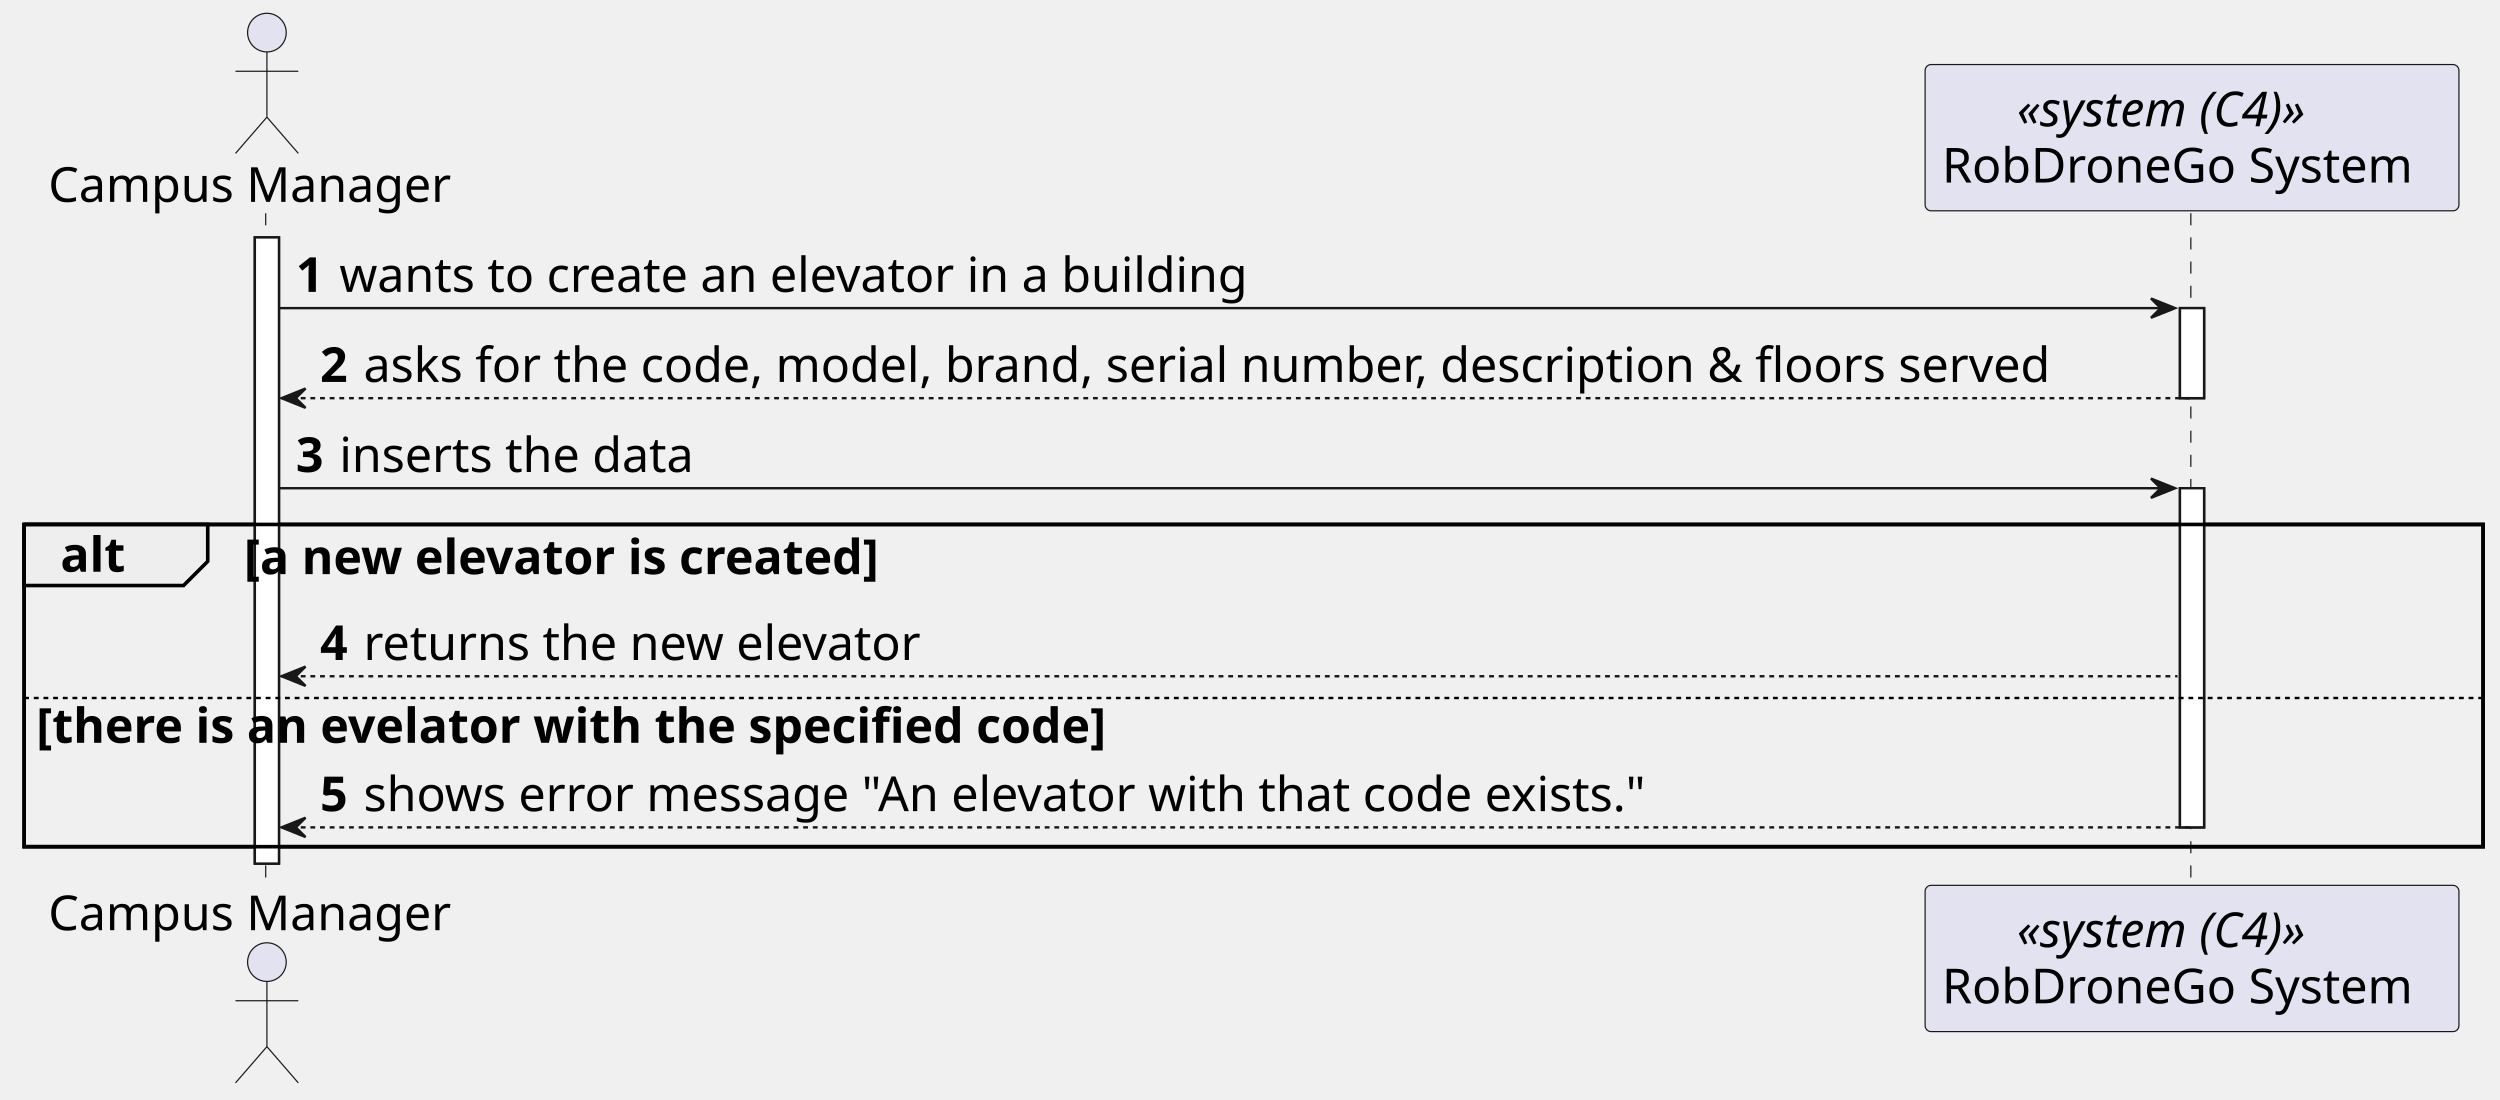
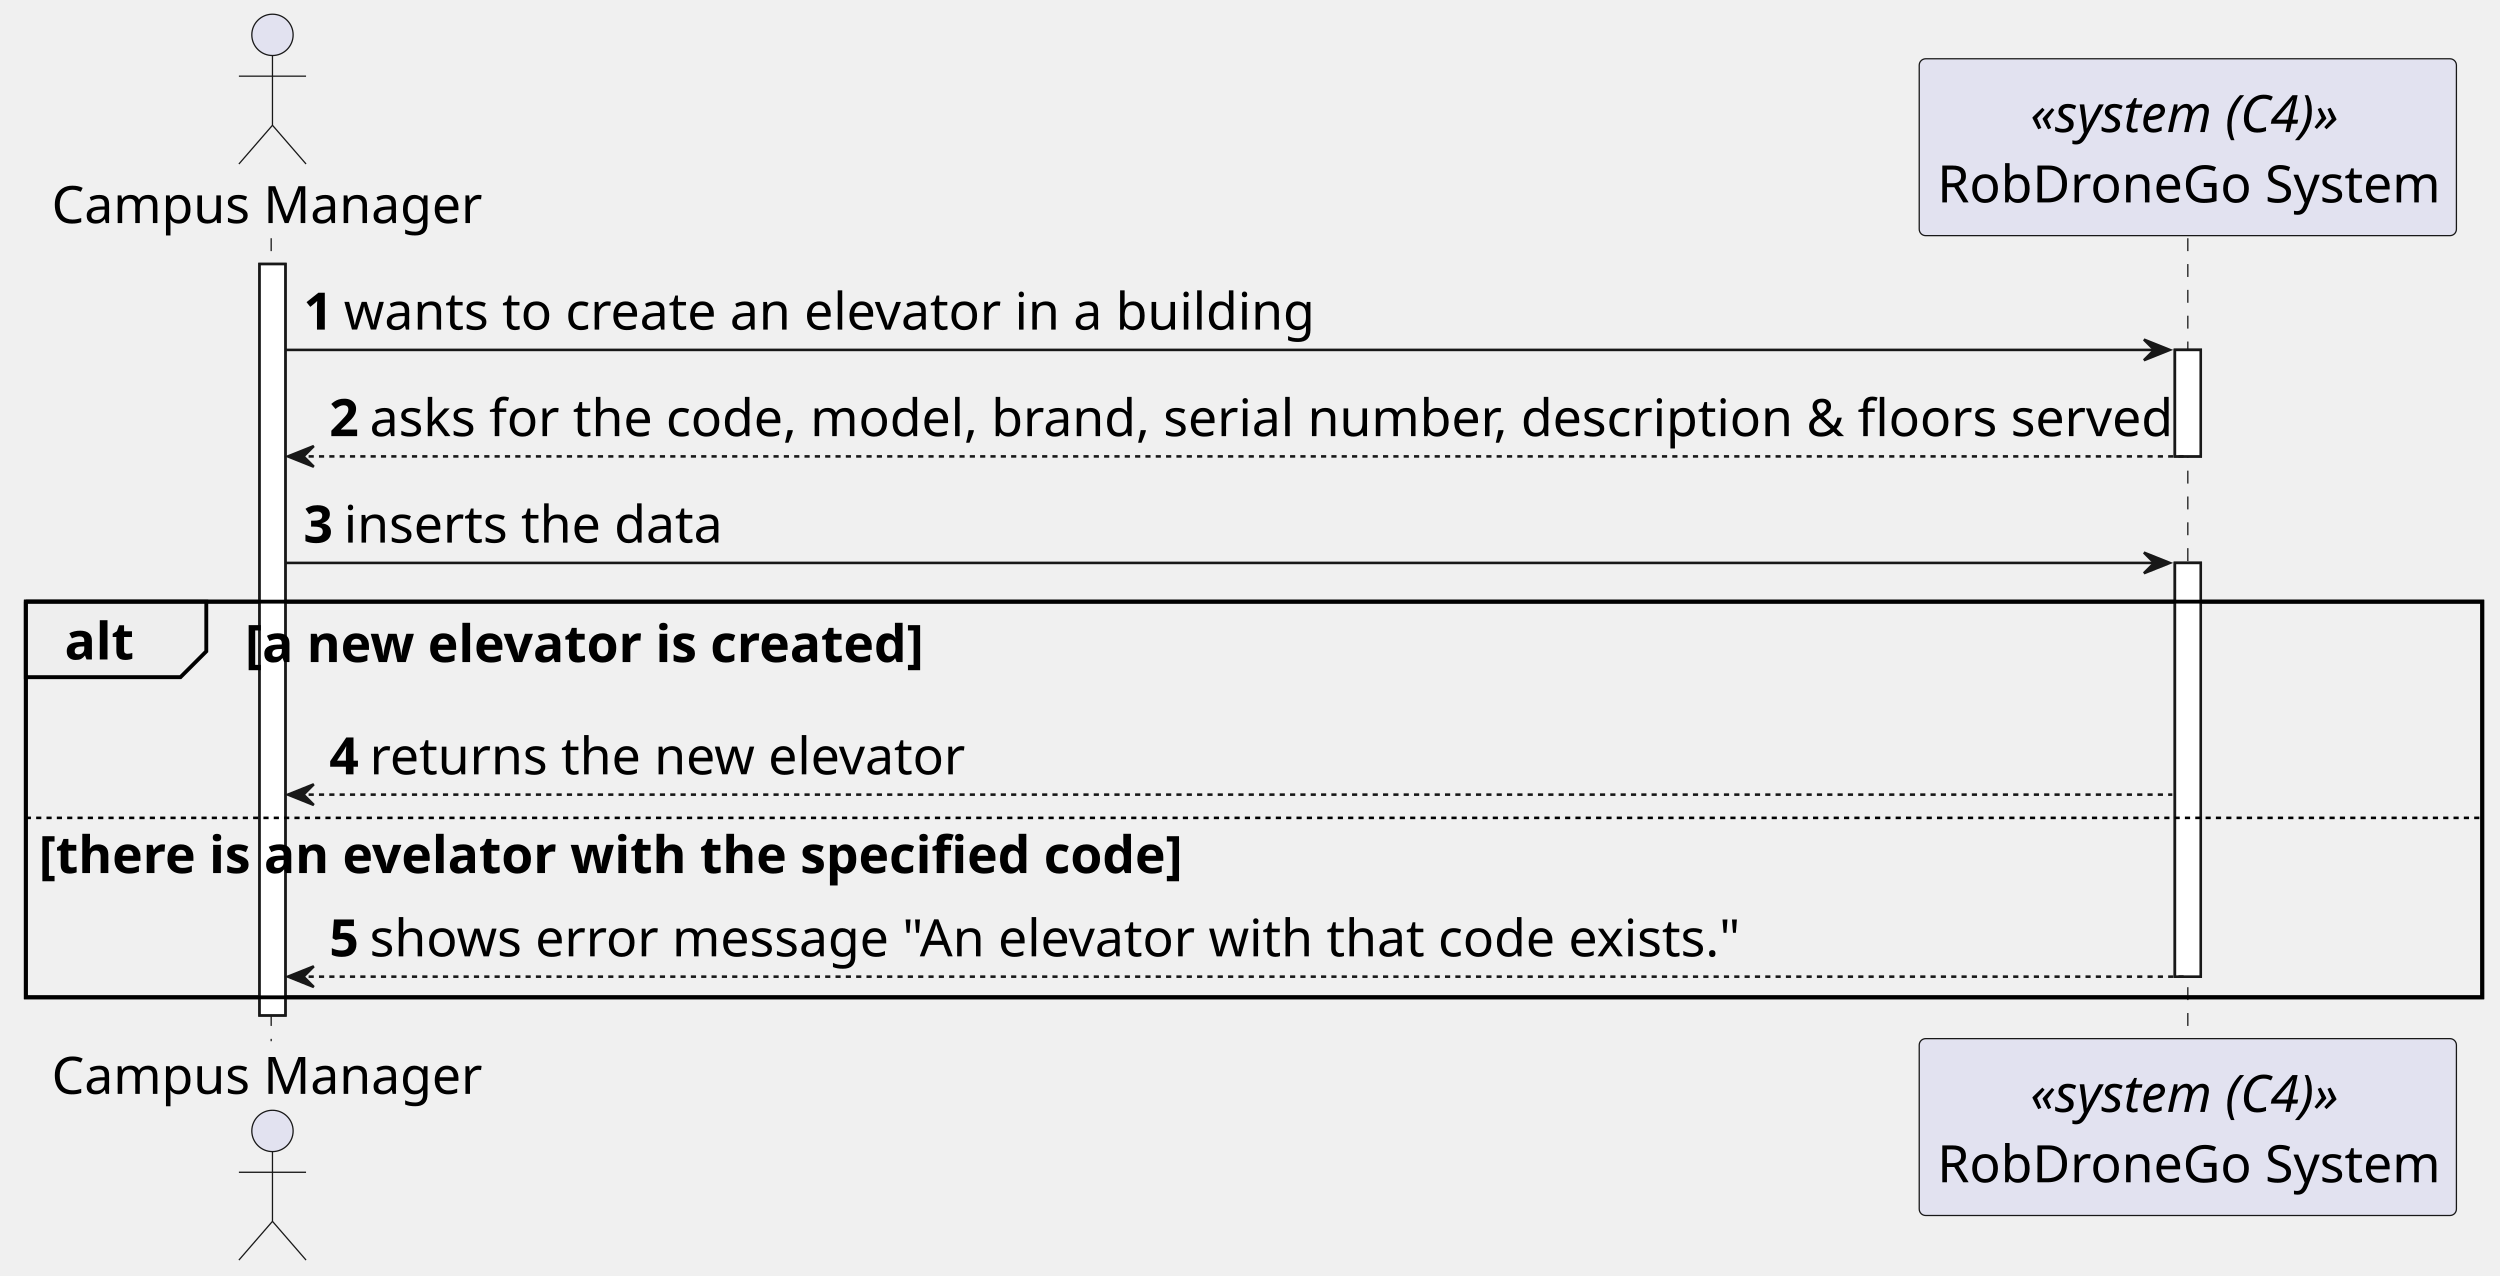
- <svg xmlns="http://www.w3.org/2000/svg" contentStyleType="text/css" height="455px" preserveAspectRatio="none" style="width:1035px;height:455px;background:#FFFFFF;" version="1.1" viewBox="0 0 1035 455" width="1035px" zoomAndPan="magnify">
+ <svg xmlns="http://www.w3.org/2000/svg" contentStyleType="text/css" height="494px" preserveAspectRatio="none" style="width:968px;height:494px;background:#FFFFFF;" version="1.1" viewBox="0 0 968 494" width="968px" zoomAndPan="magnify">
  <defs />
  <g>
-     <rect fill="#FFFFFF" height="259.25" style="stroke:#181818;stroke-width:1.0;" width="10" x="105.5" y="98.281" />
-     <rect fill="#FFFFFF" height="37.281" style="stroke:#181818;stroke-width:1.0;" width="10" x="902.5" y="127.562" />
-     <rect fill="#FFFFFF" height="140.406" style="stroke:#181818;stroke-width:1.0;" width="10" x="902.5" y="202.125" />
-     <rect fill="none" height="133.406" style="stroke:#000000;stroke-width:1.5;" width="1018" x="10" y="217.125" />
-     <line style="stroke:#181818;stroke-width:0.5;stroke-dasharray:5.0,5.0;" x1="110" x2="110" y1="88.281" y2="367.531" />
-     <line style="stroke:#181818;stroke-width:0.5;stroke-dasharray:5.0,5.0;" x1="907" x2="907" y1="88.281" y2="367.531" />
-     <text fill="#000000" font-family="sans-serif" font-size="20" lengthAdjust="spacing" textLength="175" x="20" y="83.564">Campus Manager</text>
-     <ellipse cx="110.5" cy="13.5" fill="#E2E2F0" rx="8" ry="8" style="stroke:#181818;stroke-width:0.5;" />
-     <path d="M110.5,21.5 L110.5,48.5 M97.5,29.5 L123.5,29.5 M110.5,48.5 L97.5,63.5 M110.5,48.5 L123.5,63.5 " fill="none" style="stroke:#181818;stroke-width:0.5;" />
-     <text fill="#000000" font-family="sans-serif" font-size="20" lengthAdjust="spacing" textLength="175" x="20" y="385.096">Campus Manager</text>
-     <ellipse cx="110.5" cy="398.312" fill="#E2E2F0" rx="8" ry="8" style="stroke:#181818;stroke-width:0.5;" />
-     <path d="M110.5,406.312 L110.5,433.312 M97.5,414.312 L123.5,414.312 M110.5,433.312 L97.5,448.312 M110.5,433.312 L123.5,448.312 " fill="none" style="stroke:#181818;stroke-width:0.5;" />
-     <rect fill="#E2E2F0" height="60.562" rx="2.5" ry="2.5" style="stroke:#181818;stroke-width:0.5;" width="221" x="797" y="26.719" />
-     <text fill="#000000" font-family="sans-serif" font-size="20" font-style="italic" lengthAdjust="spacing" textLength="145" x="835" y="52.283">«system (C4)»</text>
-     <text fill="#000000" font-family="sans-serif" font-size="20" lengthAdjust="spacing" textLength="207" x="804" y="75.564">RobDroneGo System</text>
-     <rect fill="#E2E2F0" height="60.562" rx="2.5" ry="2.5" style="stroke:#181818;stroke-width:0.5;" width="221" x="797" y="366.531" />
-     <text fill="#000000" font-family="sans-serif" font-size="20" font-style="italic" lengthAdjust="spacing" textLength="145" x="835" y="392.096">«system (C4)»</text>
-     <text fill="#000000" font-family="sans-serif" font-size="20" lengthAdjust="spacing" textLength="207" x="804" y="415.377">RobDroneGo System</text>
-     <rect fill="#FFFFFF" height="259.25" style="stroke:#181818;stroke-width:1.0;" width="10" x="105.5" y="98.281" />
-     <rect fill="#FFFFFF" height="37.281" style="stroke:#181818;stroke-width:1.0;" width="10" x="902.5" y="127.562" />
-     <rect fill="#FFFFFF" height="140.406" style="stroke:#181818;stroke-width:1.0;" width="10" x="902.5" y="202.125" />
-     <polygon fill="#181818" points="890.5,123.562,900.5,127.562,890.5,131.562,894.5,127.562" style="stroke:#181818;stroke-width:1.0;" />
-     <line style="stroke:#181818;stroke-width:1.0;" x1="115.5" x2="896.5" y1="127.562" y2="127.562" />
-     <text fill="#000000" font-family="sans-serif" font-size="20" font-weight="bold" lengthAdjust="spacing" textLength="14" x="122.5" y="120.846">1</text>
-     <text fill="#000000" font-family="sans-serif" font-size="20" lengthAdjust="spacing" textLength="405" x="140.5" y="120.846">wants to create an elevator in a building</text>
-     <polygon fill="#181818" points="126.5,160.844,116.5,164.844,126.5,168.844,122.5,164.844" style="stroke:#181818;stroke-width:1.0;" />
-     <line style="stroke:#181818;stroke-width:1.0;stroke-dasharray:2.0,2.0;" x1="120.5" x2="906.5" y1="164.844" y2="164.844" />
-     <text fill="#000000" font-family="sans-serif" font-size="20" font-weight="bold" lengthAdjust="spacing" textLength="14" x="132.5" y="158.127">2</text>
-     <text fill="#000000" font-family="sans-serif" font-size="20" lengthAdjust="spacing" textLength="745" x="150.5" y="158.127">asks for the code, model, brand, serial number, description &amp; floors served</text>
-     <polygon fill="#181818" points="890.5,198.125,900.5,202.125,890.5,206.125,894.5,202.125" style="stroke:#181818;stroke-width:1.0;" />
-     <line style="stroke:#181818;stroke-width:1.0;" x1="115.5" x2="896.5" y1="202.125" y2="202.125" />
-     <text fill="#000000" font-family="sans-serif" font-size="20" font-weight="bold" lengthAdjust="spacing" textLength="14" x="122.5" y="195.408">3</text>
-     <text fill="#000000" font-family="sans-serif" font-size="20" lengthAdjust="spacing" textLength="157" x="140.5" y="195.408">inserts the data</text>
-     <path d="M10,217.125 L86,217.125 L86,232.406 L76,242.406 L10,242.406 L10,217.125 " fill="#EEEEEE" style="stroke:#000000;stroke-width:1.5;" />
-     <rect fill="none" height="133.406" style="stroke:#000000;stroke-width:1.5;" width="1018" x="10" y="217.125" />
-     <text fill="#000000" font-family="sans-serif" font-size="20" font-weight="bold" lengthAdjust="spacing" textLength="31" x="25" y="236.69">alt</text>
-     <text fill="#000000" font-family="sans-serif" font-size="20" font-weight="bold" lengthAdjust="spacing" textLength="309" x="101" y="237.69">[a new elevator is created]</text>
-     <polygon fill="#181818" points="126.5,275.969,116.5,279.969,126.5,283.969,122.5,279.969" style="stroke:#181818;stroke-width:1.0;" />
-     <line style="stroke:#181818;stroke-width:1.0;stroke-dasharray:2.0,2.0;" x1="120.5" x2="901.5" y1="279.969" y2="279.969" />
-     <text fill="#000000" font-family="sans-serif" font-size="20" font-weight="bold" lengthAdjust="spacing" textLength="14" x="132.5" y="273.252">4</text>
-     <text fill="#000000" font-family="sans-serif" font-size="20" lengthAdjust="spacing" textLength="246" x="150.5" y="273.252">returns the new elevator</text>
-     <line style="stroke:#000000;stroke-width:1.0;stroke-dasharray:2.0,2.0;" x1="10" x2="1028" y1="288.969" y2="288.969" />
-     <text fill="#000000" font-family="sans-serif" font-size="20" font-weight="bold" lengthAdjust="spacing" textLength="516" x="15" y="307.533">[there is an evelator with the specified code]</text>
-     <polygon fill="#181818" points="126.5,338.531,116.5,342.531,126.5,346.531,122.5,342.531" style="stroke:#181818;stroke-width:1.0;" />
-     <line style="stroke:#181818;stroke-width:1.0;stroke-dasharray:2.0,2.0;" x1="120.5" x2="906.5" y1="342.531" y2="342.531" />
-     <text fill="#000000" font-family="sans-serif" font-size="20" font-weight="bold" lengthAdjust="spacing" textLength="14" x="132.5" y="335.815">5</text>
-     <text fill="#000000" font-family="sans-serif" font-size="20" lengthAdjust="spacing" textLength="571" x="150.5" y="335.815">shows error message "An elevator with that code exists."</text>
+     <rect fill="#FFFFFF" height="290.92" style="stroke:#181818;stroke-width:1.0;" width="10" x="100.5" y="102.24" />
+     <rect fill="#FFFFFF" height="41.24" style="stroke:#181818;stroke-width:1.0;" width="10" x="842.125" y="135.48" />
+     <rect fill="#FFFFFF" height="160.2" style="stroke:#181818;stroke-width:1.0;" width="10" x="842.125" y="217.96" />
+     <rect fill="none" height="153.2" style="stroke:#000000;stroke-width:1.5;" width="951.125" x="10" y="232.96" />
+     <line style="stroke:#181818;stroke-width:0.5;stroke-dasharray:5.0,5.0;" x1="105" x2="105" y1="92.24" y2="403.16" />
+     <line style="stroke:#181818;stroke-width:0.5;stroke-dasharray:5.0,5.0;" x1="847.125" x2="847.125" y1="92.24" y2="403.16" />
+     <text fill="#000000" font-family="sans-serif" font-size="20" lengthAdjust="spacing" textLength="165" x="20" y="86.38">Campus Manager</text>
+     <ellipse cx="105.5" cy="13.5" fill="#E2E2F0" rx="8" ry="8" style="stroke:#181818;stroke-width:0.5;" />
+     <path d="M105.5,21.5 L105.5,48.5 M92.5,29.5 L118.5,29.5 M105.5,48.5 L92.5,63.5 M105.5,48.5 L118.5,63.5 " fill="none" style="stroke:#181818;stroke-width:0.5;" />
+     <text fill="#000000" font-family="sans-serif" font-size="20" lengthAdjust="spacing" textLength="165" x="20" y="423.54">Campus Manager</text>
+     <ellipse cx="105.5" cy="437.9" fill="#E2E2F0" rx="8" ry="8" style="stroke:#181818;stroke-width:0.5;" />
+     <path d="M105.5,445.9 L105.5,472.9 M92.5,453.9 L118.5,453.9 M105.5,472.9 L92.5,487.9 M105.5,472.9 L118.5,487.9 " fill="none" style="stroke:#181818;stroke-width:0.5;" />
+     <rect fill="#E2E2F0" height="68.48" rx="2.5" ry="2.5" style="stroke:#181818;stroke-width:0.5;" width="208" x="743.125" y="22.76" />
+     <text fill="#000000" font-family="sans-serif" font-size="20" font-style="italic" lengthAdjust="spacing" textLength="122" x="786.125" y="51.14">«system (C4)»</text>
+     <text fill="#000000" font-family="sans-serif" font-size="20" lengthAdjust="spacing" textLength="194" x="750.125" y="78.38">RobDroneGo System</text>
+     <rect fill="#E2E2F0" height="68.48" rx="2.5" ry="2.5" style="stroke:#181818;stroke-width:0.5;" width="208" x="743.125" y="402.16" />
+     <text fill="#000000" font-family="sans-serif" font-size="20" font-style="italic" lengthAdjust="spacing" textLength="122" x="786.125" y="430.54">«system (C4)»</text>
+     <text fill="#000000" font-family="sans-serif" font-size="20" lengthAdjust="spacing" textLength="194" x="750.125" y="457.78">RobDroneGo System</text>
+     <rect fill="#FFFFFF" height="290.92" style="stroke:#181818;stroke-width:1.0;" width="10" x="100.5" y="102.24" />
+     <rect fill="#FFFFFF" height="41.24" style="stroke:#181818;stroke-width:1.0;" width="10" x="842.125" y="135.48" />
+     <rect fill="#FFFFFF" height="160.2" style="stroke:#181818;stroke-width:1.0;" width="10" x="842.125" y="217.96" />
+     <polygon fill="#181818" points="830.125,131.48,840.125,135.48,830.125,139.48,834.125,135.48" style="stroke:#181818;stroke-width:1.0;" />
+     <line style="stroke:#181818;stroke-width:1.0;" x1="110.5" x2="836.125" y1="135.48" y2="135.48" />
+     <text fill="#000000" font-family="sans-serif" font-size="20" font-weight="bold" lengthAdjust="spacing" textLength="11.625" x="117.5" y="127.62">1</text>
+     <text fill="#000000" font-family="sans-serif" font-size="20" lengthAdjust="spacing" textLength="369" x="133.125" y="127.62">wants to create an elevator in a building</text>
+     <polygon fill="#181818" points="121.5,172.72,111.5,176.72,121.5,180.72,117.5,176.72" style="stroke:#181818;stroke-width:1.0;" />
+     <line style="stroke:#181818;stroke-width:1.0;stroke-dasharray:2.0,2.0;" x1="115.5" x2="846.125" y1="176.72" y2="176.72" />
+     <text fill="#000000" font-family="sans-serif" font-size="20" font-weight="bold" lengthAdjust="spacing" textLength="11.625" x="127.5" y="168.86">2</text>
+     <text fill="#000000" font-family="sans-serif" font-size="20" lengthAdjust="spacing" textLength="692" x="143.125" y="168.86">asks for the code, model, brand, serial number, description &amp; floors served</text>
+     <polygon fill="#181818" points="830.125,213.96,840.125,217.96,830.125,221.96,834.125,217.96" style="stroke:#181818;stroke-width:1.0;" />
+     <line style="stroke:#181818;stroke-width:1.0;" x1="110.5" x2="836.125" y1="217.96" y2="217.96" />
+     <text fill="#000000" font-family="sans-serif" font-size="20" font-weight="bold" lengthAdjust="spacing" textLength="11.625" x="117.5" y="210.1">3</text>
+     <text fill="#000000" font-family="sans-serif" font-size="20" lengthAdjust="spacing" textLength="144" x="133.125" y="210.1">inserts the data</text>
+     <path d="M10,232.96 L79.875,232.96 L79.875,252.2 L69.875,262.2 L10,262.2 L10,232.96 " fill="#EEEEEE" style="stroke:#000000;stroke-width:1.5;" />
+     <rect fill="none" height="153.2" style="stroke:#000000;stroke-width:1.5;" width="951.125" x="10" y="232.96" />
+     <text fill="#000000" font-family="sans-serif" font-size="20" font-weight="bold" lengthAdjust="spacing" textLength="24.875" x="25" y="255.34">alt</text>
+     <text fill="#000000" font-family="sans-serif" font-size="20" font-weight="bold" lengthAdjust="spacing" textLength="258.375" x="94.875" y="256.34">[a new elevator is created]</text>
+     <polygon fill="#181818" points="121.5,303.68,111.5,307.68,121.5,311.68,117.5,307.68" style="stroke:#181818;stroke-width:1.0;" />
+     <line style="stroke:#181818;stroke-width:1.0;stroke-dasharray:2.0,2.0;" x1="115.5" x2="841.125" y1="307.68" y2="307.68" />
+     <text fill="#000000" font-family="sans-serif" font-size="20" font-weight="bold" lengthAdjust="spacing" textLength="11.625" x="127.5" y="299.82">4</text>
+     <text fill="#000000" font-family="sans-serif" font-size="20" lengthAdjust="spacing" textLength="227" x="143.125" y="299.82">returns the new elevator</text>
+     <line style="stroke:#000000;stroke-width:1.0;stroke-dasharray:2.0,2.0;" x1="10" x2="961.125" y1="316.68" y2="316.68" />
+     <text fill="#000000" font-family="sans-serif" font-size="20" font-weight="bold" lengthAdjust="spacing" textLength="433.375" x="15" y="338.06">[there is an evelator with the specified code]</text>
+     <polygon fill="#181818" points="121.5,374.16,111.5,378.16,121.5,382.16,117.5,378.16" style="stroke:#181818;stroke-width:1.0;" />
+     <line style="stroke:#181818;stroke-width:1.0;stroke-dasharray:2.0,2.0;" x1="115.5" x2="846.125" y1="378.16" y2="378.16" />
+     <text fill="#000000" font-family="sans-serif" font-size="20" font-weight="bold" lengthAdjust="spacing" textLength="11.625" x="127.5" y="370.3">5</text>
+     <text fill="#000000" font-family="sans-serif" font-size="20" lengthAdjust="spacing" textLength="528" x="143.125" y="370.3">shows error message "An elevator with that code exists."</text>
  </g>
</svg>
